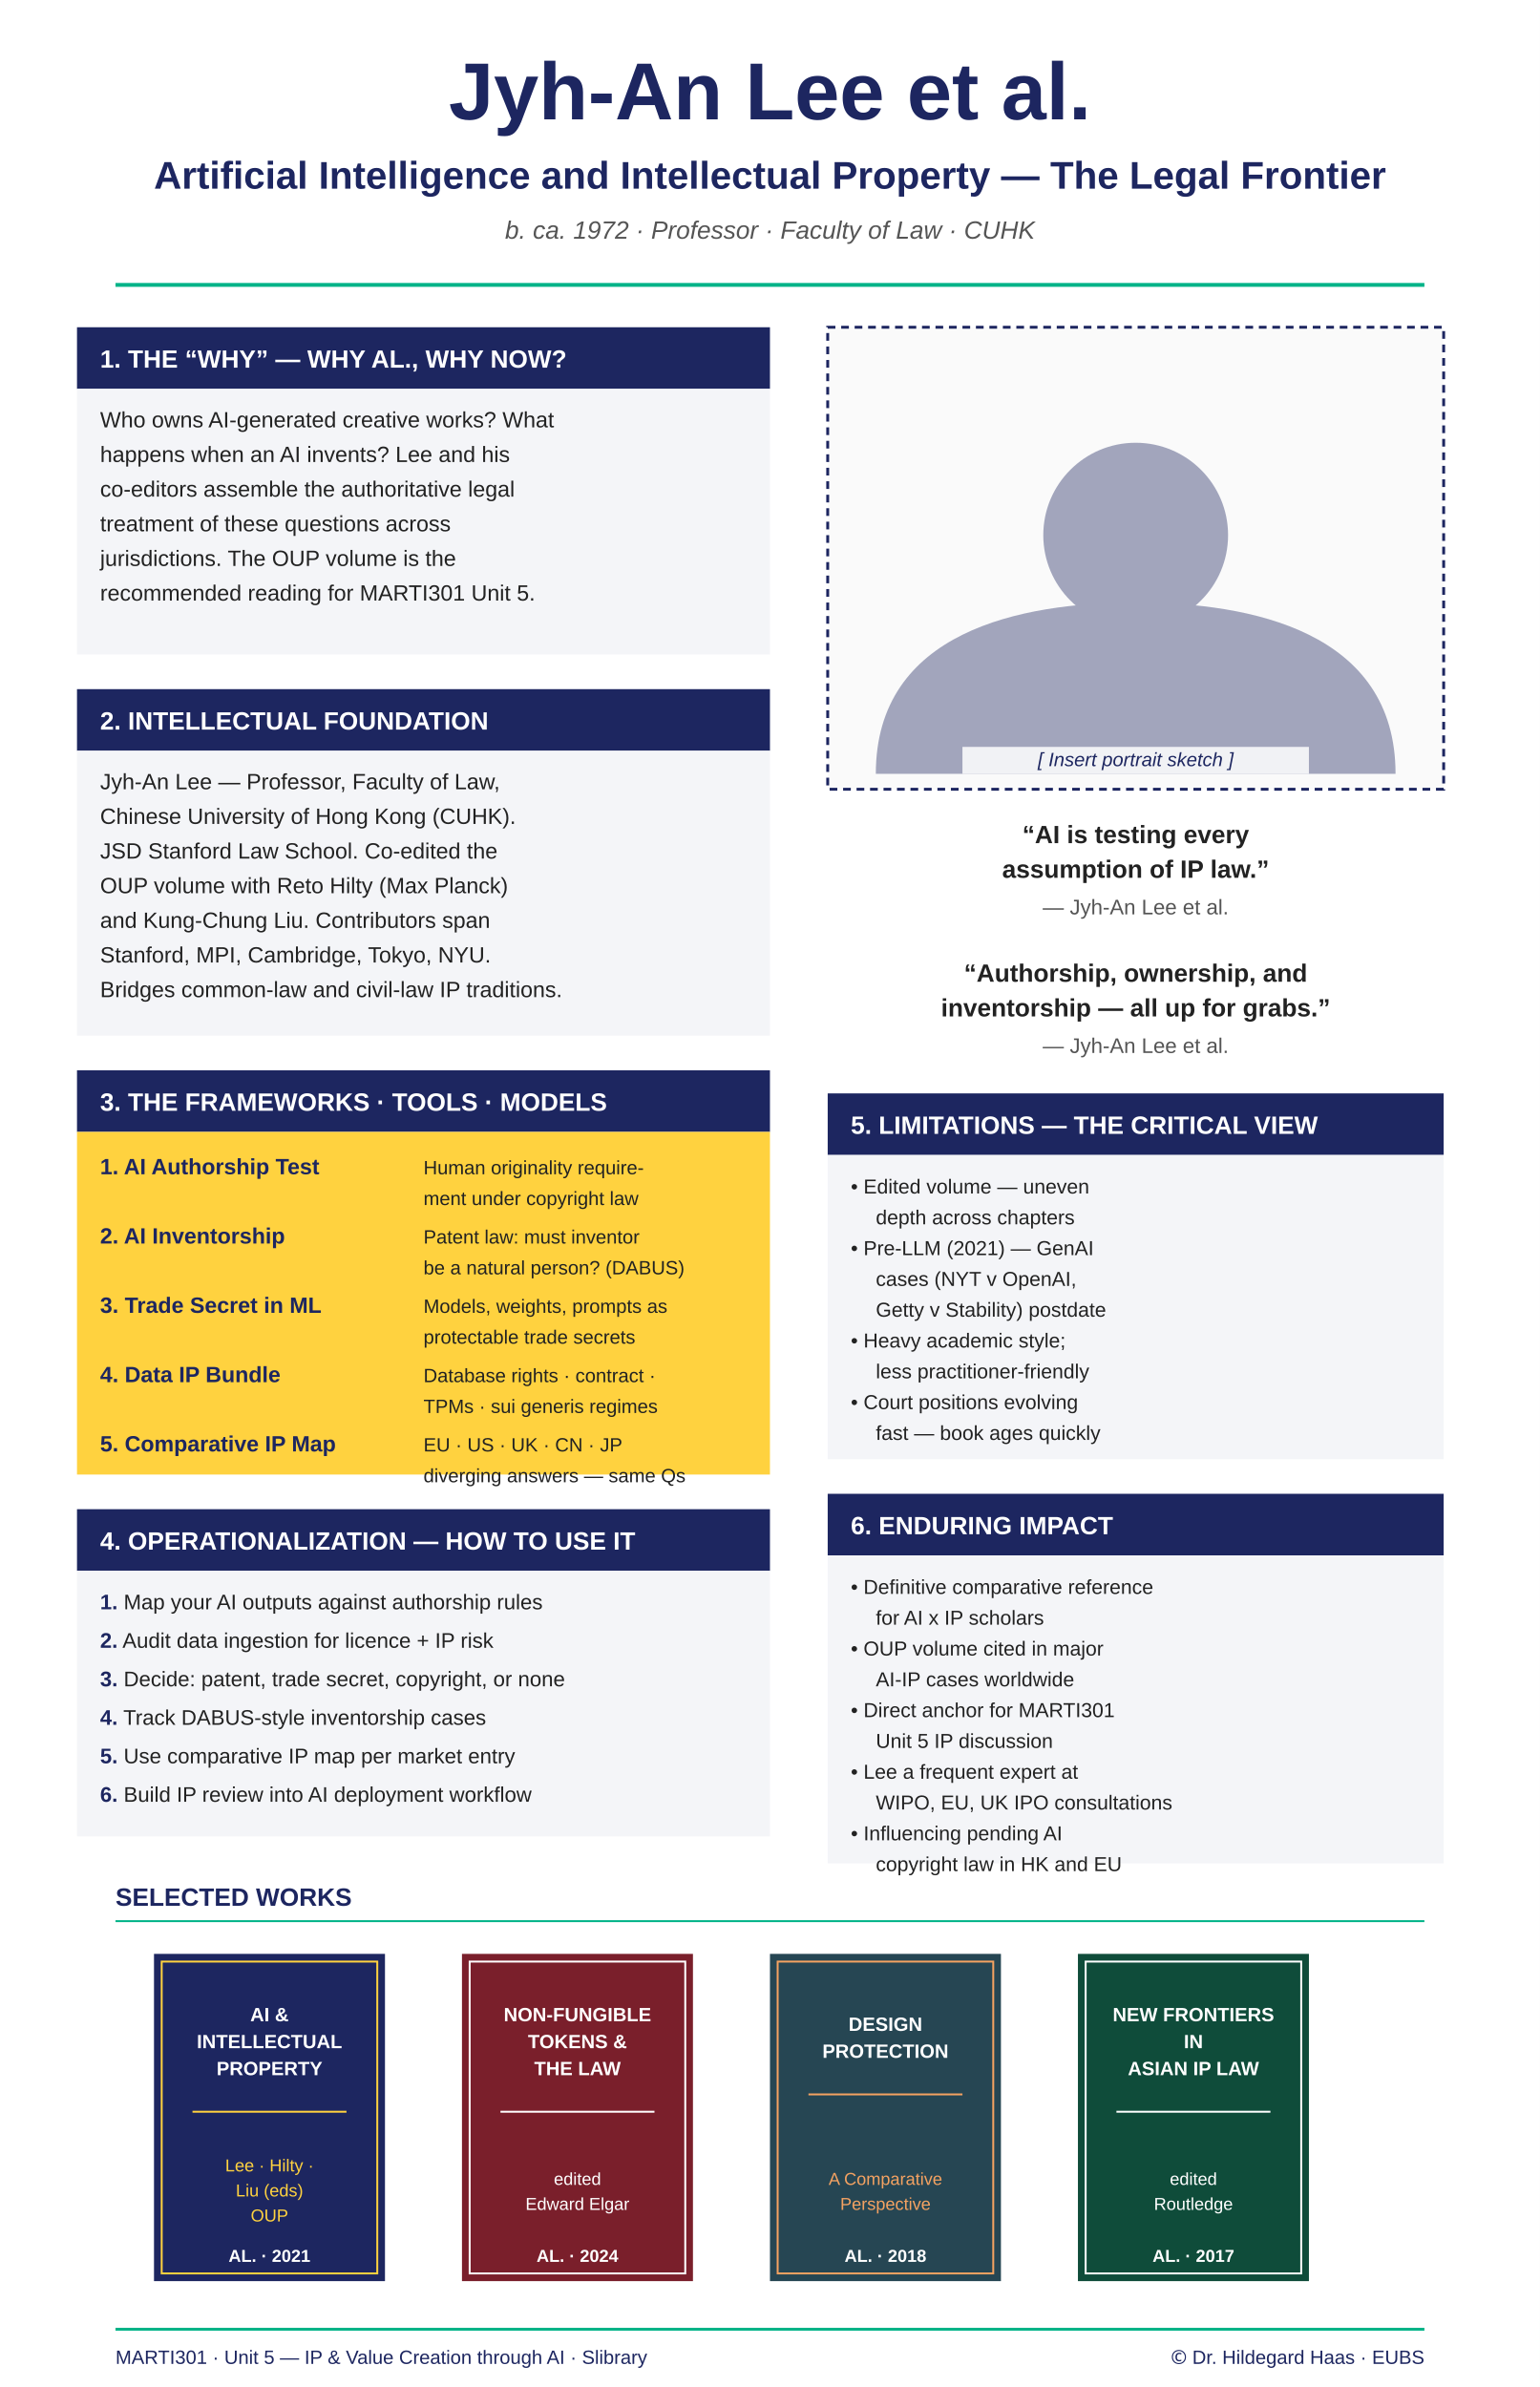
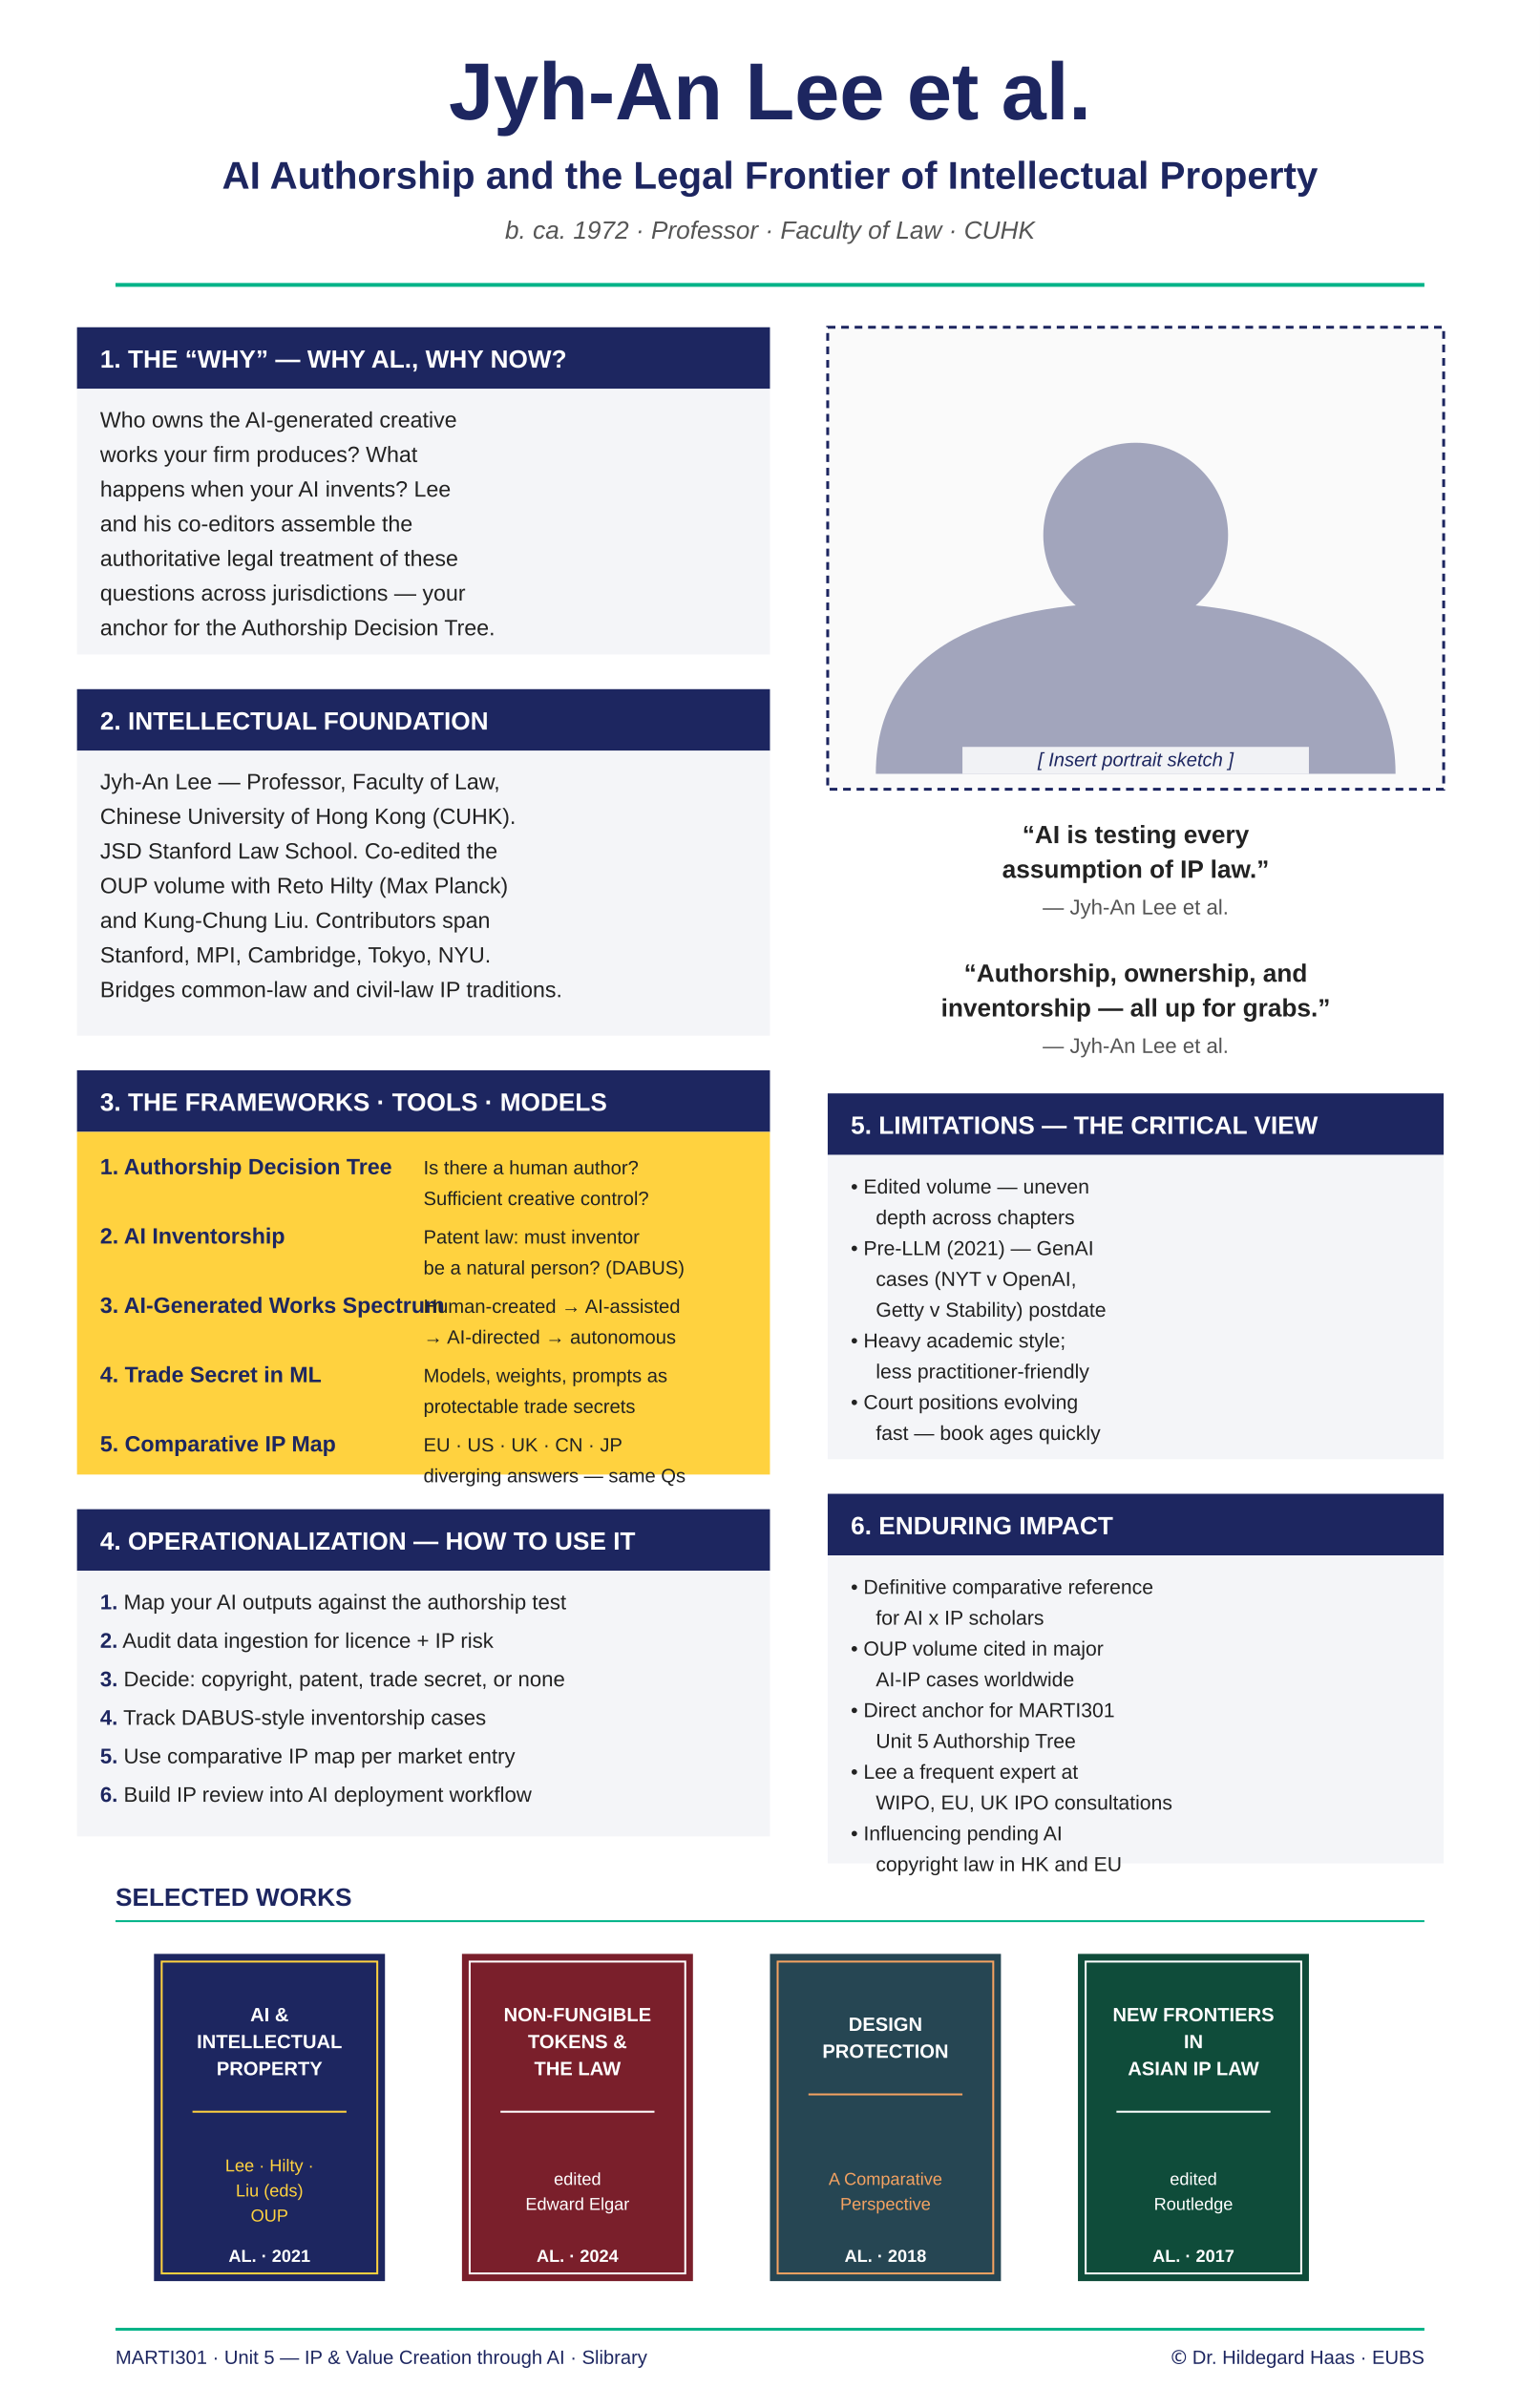
<svg xmlns="http://www.w3.org/2000/svg" viewBox="0 0 800 1240" width="800" height="1240" font-family="Arial, Helvetica, sans-serif">
  <rect width="800" height="1240" fill="#FFFFFF" />
  <text x="400" y="62" text-anchor="middle" font-size="42" font-weight="bold" fill="#1D2660">Jyh-An Lee et al.</text>
-   <text x="400" y="98" text-anchor="middle" font-size="20" font-weight="bold" fill="#1D2660">Artificial Intelligence and Intellectual Property — The Legal Frontier</text>
+   <text x="400" y="98" text-anchor="middle" font-size="20" font-weight="bold" fill="#1D2660">AI Authorship and the Legal Frontier of Intellectual Property</text>
  <text x="400" y="124" text-anchor="middle" font-size="13" font-style="italic" fill="#555">b. ca. 1972 · Professor · Faculty of Law · CUHK</text>
  <line x1="60" y1="148" x2="740" y2="148" stroke="#00B388" stroke-width="2" />
  <rect x="40" y="170" width="360" height="32" fill="#1D2660" />
  <text x="52" y="191" font-size="13" font-weight="bold" fill="#FFFFFF">1. THE “WHY” — WHY AL., WHY NOW?</text>
  <rect x="40" y="202" width="360" height="138" fill="#F4F5F8" />
-   <text x="52" y="222" font-size="11.5" fill="#222">Who owns AI-generated creative works? What</text>
-   <text x="52" y="240" font-size="11.5" fill="#222">happens when an AI invents? Lee and his</text>
-   <text x="52" y="258" font-size="11.5" fill="#222">co-editors assemble the authoritative legal</text>
-   <text x="52" y="276" font-size="11.5" fill="#222">treatment of these questions across</text>
-   <text x="52" y="294" font-size="11.5" fill="#222">jurisdictions. The OUP volume is the</text>
-   <text x="52" y="312" font-size="11.5" fill="#222">recommended reading for MARTI301 Unit 5.</text>
+   <text x="52" y="222" font-size="11.5" fill="#222">Who owns the AI-generated creative</text>
+   <text x="52" y="240" font-size="11.5" fill="#222">works your firm produces? What</text>
+   <text x="52" y="258" font-size="11.5" fill="#222">happens when your AI invents? Lee</text>
+   <text x="52" y="276" font-size="11.5" fill="#222">and his co-editors assemble the</text>
+   <text x="52" y="294" font-size="11.5" fill="#222">authoritative legal treatment of these</text>
+   <text x="52" y="312" font-size="11.5" fill="#222">questions across jurisdictions — your</text>
+   <text x="52" y="330" font-size="11.5" fill="#222">anchor for the Authorship Decision Tree.</text>
  <rect x="40" y="358" width="360" height="32" fill="#1D2660" />
  <text x="52" y="379" font-size="13" font-weight="bold" fill="#FFFFFF">2. INTELLECTUAL FOUNDATION</text>
  <rect x="40" y="390" width="360" height="148" fill="#F4F5F8" />
  <text x="52" y="410" font-size="11.5" fill="#222">Jyh-An Lee — Professor, Faculty of Law,</text>
  <text x="52" y="428" font-size="11.5" fill="#222">Chinese University of Hong Kong (CUHK).</text>
  <text x="52" y="446" font-size="11.5" fill="#222">JSD Stanford Law School. Co-edited the</text>
  <text x="52" y="464" font-size="11.5" fill="#222">OUP volume with Reto Hilty (Max Planck)</text>
  <text x="52" y="482" font-size="11.5" fill="#222">and Kung-Chung Liu. Contributors span</text>
  <text x="52" y="500" font-size="11.5" fill="#222">Stanford, MPI, Cambridge, Tokyo, NYU.</text>
  <text x="52" y="518" font-size="11.5" fill="#222">Bridges common-law and civil-law IP traditions.</text>
  <rect x="40" y="556" width="360" height="32" fill="#1D2660" />
  <text x="52" y="577" font-size="13" font-weight="bold" fill="#FFFFFF">3. THE FRAMEWORKS · TOOLS · MODELS</text>
  <rect x="40" y="588" width="360" height="178" fill="#FFD23F" />
-   <text x="52" y="610" font-size="11.5" font-weight="bold" fill="#1D2660">1. AI Authorship Test</text>
-   <text x="220" y="610" font-size="10" fill="#222">Human originality require-</text>
-   <text x="220" y="626" font-size="10" fill="#222">ment under copyright law</text>
+   <text x="52" y="610" font-size="11.5" font-weight="bold" fill="#1D2660">1. Authorship Decision Tree</text>
+   <text x="220" y="610" font-size="10" fill="#222">Is there a human author?</text>
+   <text x="220" y="626" font-size="10" fill="#222">Sufficient creative control?</text>
  <text x="52" y="646" font-size="11.5" font-weight="bold" fill="#1D2660">2. AI Inventorship</text>
  <text x="220" y="646" font-size="10" fill="#222">Patent law: must inventor</text>
  <text x="220" y="662" font-size="10" fill="#222">be a natural person? (DABUS)</text>
-   <text x="52" y="682" font-size="11.5" font-weight="bold" fill="#1D2660">3. Trade Secret in ML</text>
-   <text x="220" y="682" font-size="10" fill="#222">Models, weights, prompts as</text>
-   <text x="220" y="698" font-size="10" fill="#222">protectable trade secrets</text>
-   <text x="52" y="718" font-size="11.5" font-weight="bold" fill="#1D2660">4. Data IP Bundle</text>
-   <text x="220" y="718" font-size="10" fill="#222">Database rights · contract ·</text>
-   <text x="220" y="734" font-size="10" fill="#222">TPMs · sui generis regimes</text>
+   <text x="52" y="682" font-size="11.5" font-weight="bold" fill="#1D2660">3. AI-Generated Works Spectrum</text>
+   <text x="220" y="682" font-size="10" fill="#222">Human-created → AI-assisted</text>
+   <text x="220" y="698" font-size="10" fill="#222">→ AI-directed → autonomous</text>
+   <text x="52" y="718" font-size="11.5" font-weight="bold" fill="#1D2660">4. Trade Secret in ML</text>
+   <text x="220" y="718" font-size="10" fill="#222">Models, weights, prompts as</text>
+   <text x="220" y="734" font-size="10" fill="#222">protectable trade secrets</text>
  <text x="52" y="754" font-size="11.5" font-weight="bold" fill="#1D2660">5. Comparative IP Map</text>
  <text x="220" y="754" font-size="10" fill="#222">EU · US · UK · CN · JP</text>
  <text x="220" y="770" font-size="10" fill="#222">diverging answers — same Qs</text>
  <rect x="40" y="784" width="360" height="32" fill="#1D2660" />
  <text x="52" y="805" font-size="13" font-weight="bold" fill="#FFFFFF">4. OPERATIONALIZATION — HOW TO USE IT</text>
  <rect x="40" y="816" width="360" height="138" fill="#F4F5F8" />
  <text x="52" y="836" font-size="11" fill="#222">
-     <tspan font-weight="bold" fill="#1D2660">1.</tspan> Map your AI outputs against authorship rules</text>
+     <tspan font-weight="bold" fill="#1D2660">1.</tspan> Map your AI outputs against the authorship test</text>
  <text x="52" y="856" font-size="11" fill="#222">
    <tspan font-weight="bold" fill="#1D2660">2.</tspan> Audit data ingestion for licence + IP risk</text>
  <text x="52" y="876" font-size="11" fill="#222">
-     <tspan font-weight="bold" fill="#1D2660">3.</tspan> Decide: patent, trade secret, copyright, or none</text>
+     <tspan font-weight="bold" fill="#1D2660">3.</tspan> Decide: copyright, patent, trade secret, or none</text>
  <text x="52" y="896" font-size="11" fill="#222">
    <tspan font-weight="bold" fill="#1D2660">4.</tspan> Track DABUS-style inventorship cases</text>
  <text x="52" y="916" font-size="11" fill="#222">
    <tspan font-weight="bold" fill="#1D2660">5.</tspan> Use comparative IP map per market entry</text>
  <text x="52" y="936" font-size="11" fill="#222">
    <tspan font-weight="bold" fill="#1D2660">6.</tspan> Build IP review into AI deployment workflow</text>
  <g id="portrait-placeholder">
    <rect x="430" y="170" width="320" height="240" fill="#FAFAFA" stroke="#1D2660" stroke-width="1.5" stroke-dasharray="4 3" />
    <g opacity="0.40">
      <path d="M 455 402 C 455 328, 530 313, 590 313 C 650 313, 725 328, 725 402 Z" fill="#1D2660" />
      <circle cx="590" cy="278" r="48" fill="#1D2660" />
    </g>
    <rect x="500" y="388" width="180" height="14" fill="#FFFFFF" opacity="0.85" />
    <text x="590" y="398" text-anchor="middle" font-size="10" font-style="italic" fill="#1D2660">[ Insert portrait sketch ]</text>
  </g>
  <text x="590" y="438" text-anchor="middle" font-size="13" font-weight="bold" fill="#222">“AI is testing every</text>
  <text x="590" y="456" text-anchor="middle" font-size="13" font-weight="bold" fill="#222">assumption of IP law.”</text>
  <text x="590" y="475" text-anchor="middle" font-size="11" fill="#555">— Jyh-An Lee et al.</text>
  <text x="590" y="510" text-anchor="middle" font-size="13" font-weight="bold" fill="#222">“Authorship, ownership, and</text>
  <text x="590" y="528" text-anchor="middle" font-size="13" font-weight="bold" fill="#222">inventorship — all up for grabs.”</text>
  <text x="590" y="547" text-anchor="middle" font-size="11" fill="#555">— Jyh-An Lee et al.</text>
  <rect x="430" y="568" width="320" height="32" fill="#1D2660" />
  <text x="442" y="589" font-size="13" font-weight="bold" fill="#FFFFFF">5. LIMITATIONS — THE CRITICAL VIEW</text>
  <rect x="430" y="600" width="320" height="158" fill="#F4F5F8" />
  <text x="442" y="620" font-size="10.5" fill="#222">• Edited volume — uneven</text>
  <text x="455" y="636" font-size="10.5" fill="#222">depth across chapters</text>
  <text x="442" y="652" font-size="10.5" fill="#222">• Pre-LLM (2021) — GenAI</text>
  <text x="455" y="668" font-size="10.5" fill="#222">cases (NYT v OpenAI,</text>
  <text x="455" y="684" font-size="10.5" fill="#222">Getty v Stability) postdate</text>
  <text x="442" y="700" font-size="10.5" fill="#222">• Heavy academic style;</text>
  <text x="455" y="716" font-size="10.5" fill="#222">less practitioner-friendly</text>
  <text x="442" y="732" font-size="10.5" fill="#222">• Court positions evolving</text>
  <text x="455" y="748" font-size="10.5" fill="#222">fast — book ages quickly</text>
  <rect x="430" y="776" width="320" height="32" fill="#1D2660" />
  <text x="442" y="797" font-size="13" font-weight="bold" fill="#FFFFFF">6. ENDURING IMPACT</text>
  <rect x="430" y="808" width="320" height="160" fill="#F4F5F8" />
  <text x="442" y="828" font-size="10.5" fill="#222">• Definitive comparative reference</text>
  <text x="455" y="844" font-size="10.5" fill="#222">for AI x IP scholars</text>
  <text x="442" y="860" font-size="10.5" fill="#222">• OUP volume cited in major</text>
  <text x="455" y="876" font-size="10.5" fill="#222">AI-IP cases worldwide</text>
  <text x="442" y="892" font-size="10.5" fill="#222">• Direct anchor for MARTI301</text>
-   <text x="455" y="908" font-size="10.5" fill="#222">Unit 5 IP discussion</text>
+   <text x="455" y="908" font-size="10.5" fill="#222">Unit 5 Authorship Tree</text>
  <text x="442" y="924" font-size="10.5" fill="#222">• Lee a frequent expert at</text>
  <text x="455" y="940" font-size="10.5" fill="#222">WIPO, EU, UK IPO consultations</text>
  <text x="442" y="956" font-size="10.5" fill="#222">• Influencing pending AI</text>
  <text x="455" y="972" font-size="10.5" fill="#222">copyright law in HK and EU</text>
  <text x="60" y="990" font-size="13" font-weight="bold" fill="#1D2660">SELECTED WORKS</text>
  <line x1="60" y1="998" x2="740" y2="998" stroke="#00B388" stroke-width="1" />
  <g>
    <rect x="80" y="1015" width="120" height="170" fill="#1D2660" />
    <rect x="84" y="1019" width="112" height="162" fill="none" stroke="#FFD23F" stroke-width="1" />
    <text x="140" y="1050" text-anchor="middle" font-size="10" font-weight="bold" fill="#FFFFFF">AI &amp;</text>
    <text x="140" y="1064" text-anchor="middle" font-size="10" font-weight="bold" fill="#FFFFFF">INTELLECTUAL</text>
    <text x="140" y="1078" text-anchor="middle" font-size="10" font-weight="bold" fill="#FFFFFF">PROPERTY</text>
    <line x1="100" y1="1097" x2="180" y2="1097" stroke="#FFD23F" stroke-width="1" />
    <text x="140" y="1128" text-anchor="middle" font-size="9" fill="#FFD23F">Lee · Hilty ·</text>
    <text x="140" y="1141" text-anchor="middle" font-size="9" fill="#FFD23F">Liu (eds)</text>
    <text x="140" y="1154" text-anchor="middle" font-size="9" fill="#FFD23F">OUP</text>
    <text x="140" y="1175" text-anchor="middle" font-size="9" font-weight="bold" fill="#FFFFFF">AL. · 2021</text>
  </g>
  <g>
    <rect x="240" y="1015" width="120" height="170" fill="#7A1F2B" />
    <rect x="244" y="1019" width="112" height="162" fill="none" stroke="#FFFFFF" stroke-width="1" />
    <text x="300" y="1050" text-anchor="middle" font-size="10" font-weight="bold" fill="#FFFFFF">NON-FUNGIBLE</text>
    <text x="300" y="1064" text-anchor="middle" font-size="10" font-weight="bold" fill="#FFFFFF">TOKENS &amp;</text>
    <text x="300" y="1078" text-anchor="middle" font-size="10" font-weight="bold" fill="#FFFFFF">THE LAW</text>
    <line x1="260" y1="1097" x2="340" y2="1097" stroke="#FFFFFF" stroke-width="1" />
    <text x="300" y="1135" text-anchor="middle" font-size="9" fill="#FFFFFF">edited</text>
    <text x="300" y="1148" text-anchor="middle" font-size="9" fill="#FFFFFF">Edward Elgar</text>
    <text x="300" y="1175" text-anchor="middle" font-size="9" font-weight="bold" fill="#FFFFFF">AL. · 2024</text>
  </g>
  <g>
    <rect x="400" y="1015" width="120" height="170" fill="#264653" />
    <rect x="404" y="1019" width="112" height="162" fill="none" stroke="#F4A261" stroke-width="1" />
    <text x="460" y="1055" text-anchor="middle" font-size="10" font-weight="bold" fill="#FFFFFF">DESIGN</text>
    <text x="460" y="1069" text-anchor="middle" font-size="10" font-weight="bold" fill="#FFFFFF">PROTECTION</text>
    <line x1="420" y1="1088" x2="500" y2="1088" stroke="#F4A261" stroke-width="1" />
    <text x="460" y="1135" text-anchor="middle" font-size="9" fill="#F4A261">A Comparative</text>
    <text x="460" y="1148" text-anchor="middle" font-size="9" fill="#F4A261">Perspective</text>
    <text x="460" y="1175" text-anchor="middle" font-size="9" font-weight="bold" fill="#FFFFFF">AL. · 2018</text>
  </g>
  <g>
    <rect x="560" y="1015" width="120" height="170" fill="#0F4C3A" />
    <rect x="564" y="1019" width="112" height="162" fill="none" stroke="#FFFFFF" stroke-width="1" />
    <text x="620" y="1050" text-anchor="middle" font-size="10" font-weight="bold" fill="#FFFFFF">NEW FRONTIERS</text>
    <text x="620" y="1064" text-anchor="middle" font-size="10" font-weight="bold" fill="#FFFFFF">IN</text>
    <text x="620" y="1078" text-anchor="middle" font-size="10" font-weight="bold" fill="#FFFFFF">ASIAN IP LAW</text>
    <line x1="580" y1="1097" x2="660" y2="1097" stroke="#FFFFFF" stroke-width="1" />
    <text x="620" y="1135" text-anchor="middle" font-size="9" fill="#FFFFFF">edited</text>
    <text x="620" y="1148" text-anchor="middle" font-size="9" fill="#FFFFFF">Routledge</text>
    <text x="620" y="1175" text-anchor="middle" font-size="9" font-weight="bold" fill="#FFFFFF">AL. · 2017</text>
  </g>
  <line x1="60" y1="1210" x2="740" y2="1210" stroke="#00B388" stroke-width="1.5" />
  <text x="60" y="1228" font-size="10" fill="#1D2660">MARTI301 · Unit 5 — IP &amp; Value Creation through AI · Slibrary</text>
  <text x="740" y="1228" text-anchor="end" font-size="10" fill="#1D2660">©️ Dr. Hildegard Haas · EUBS</text>
</svg>
